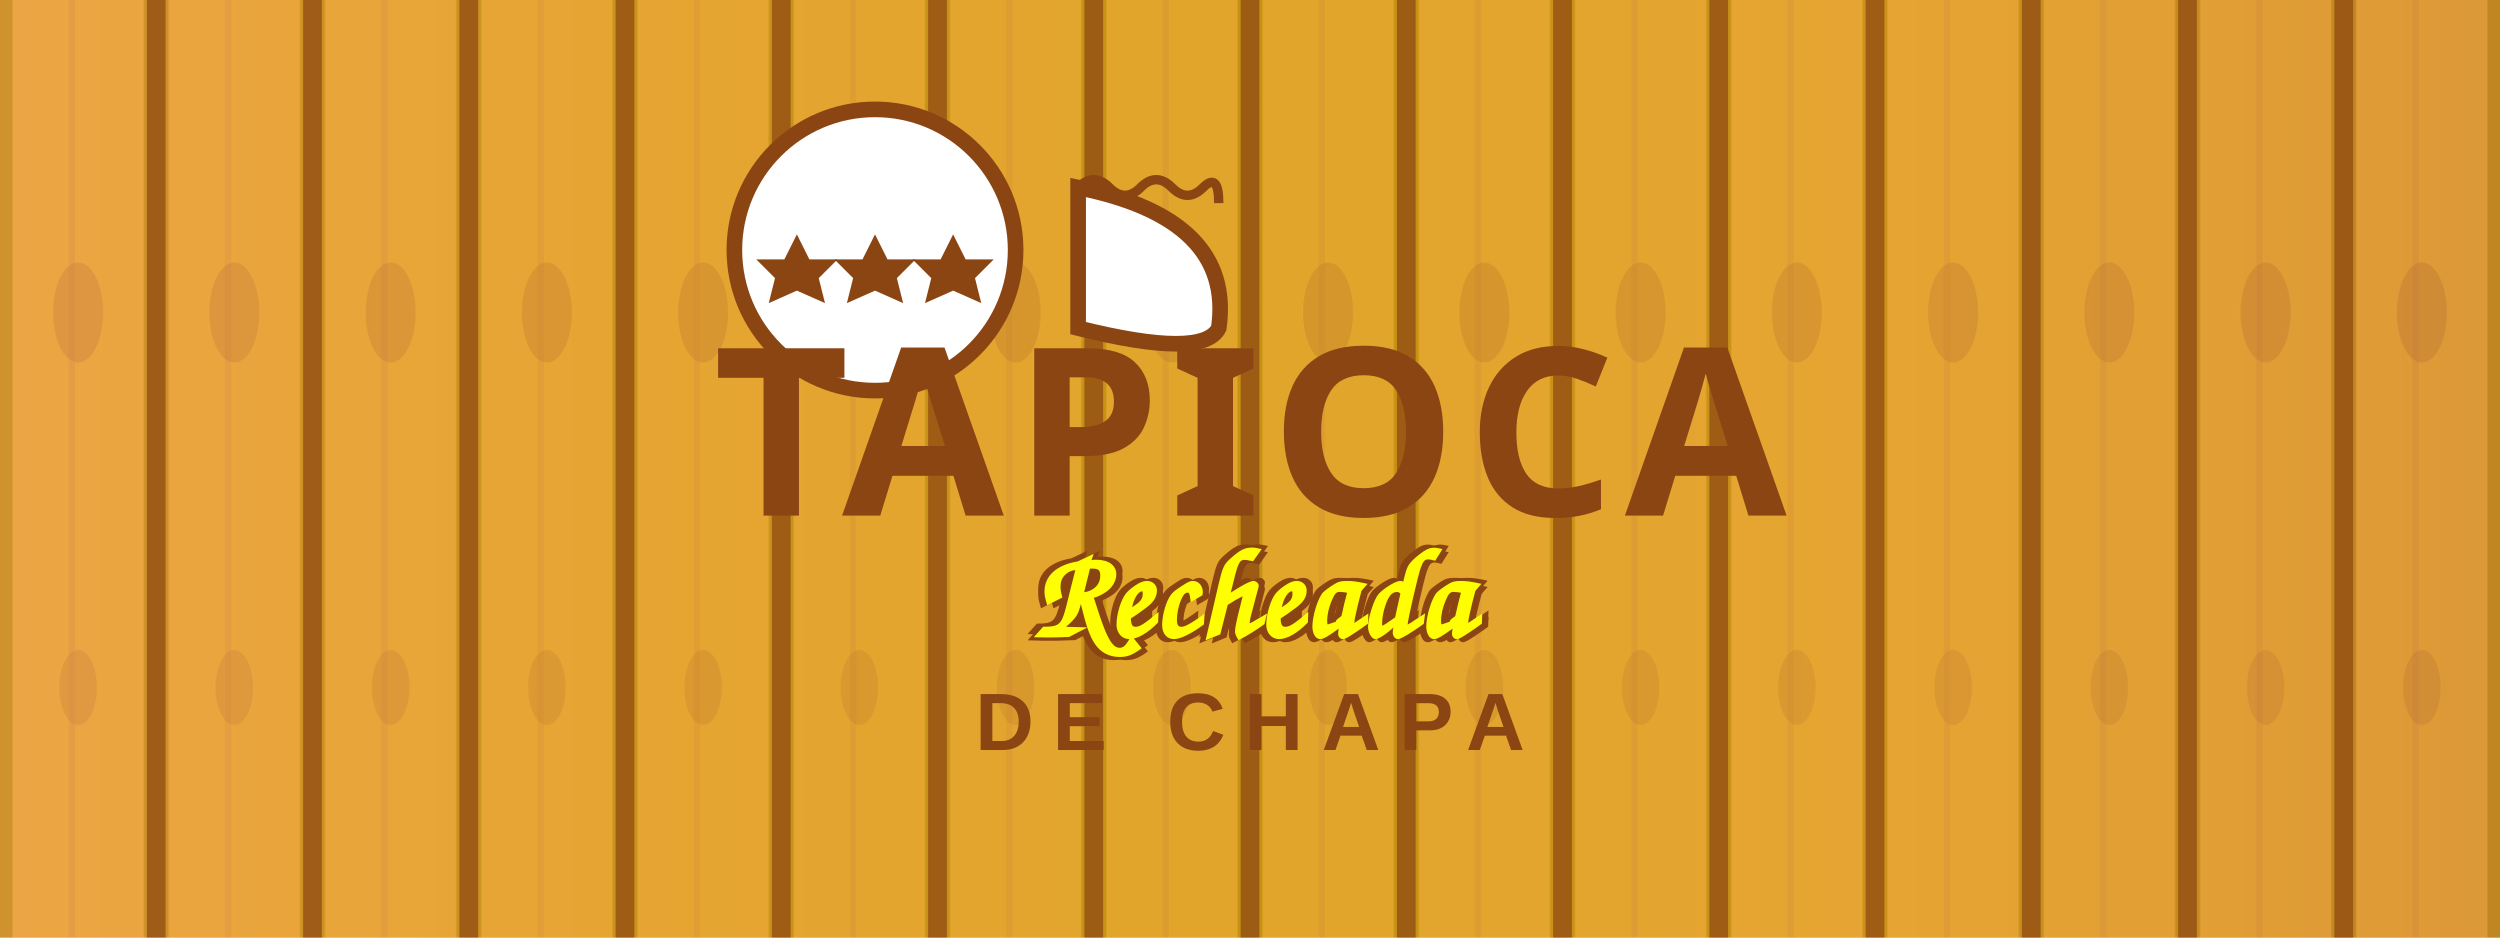
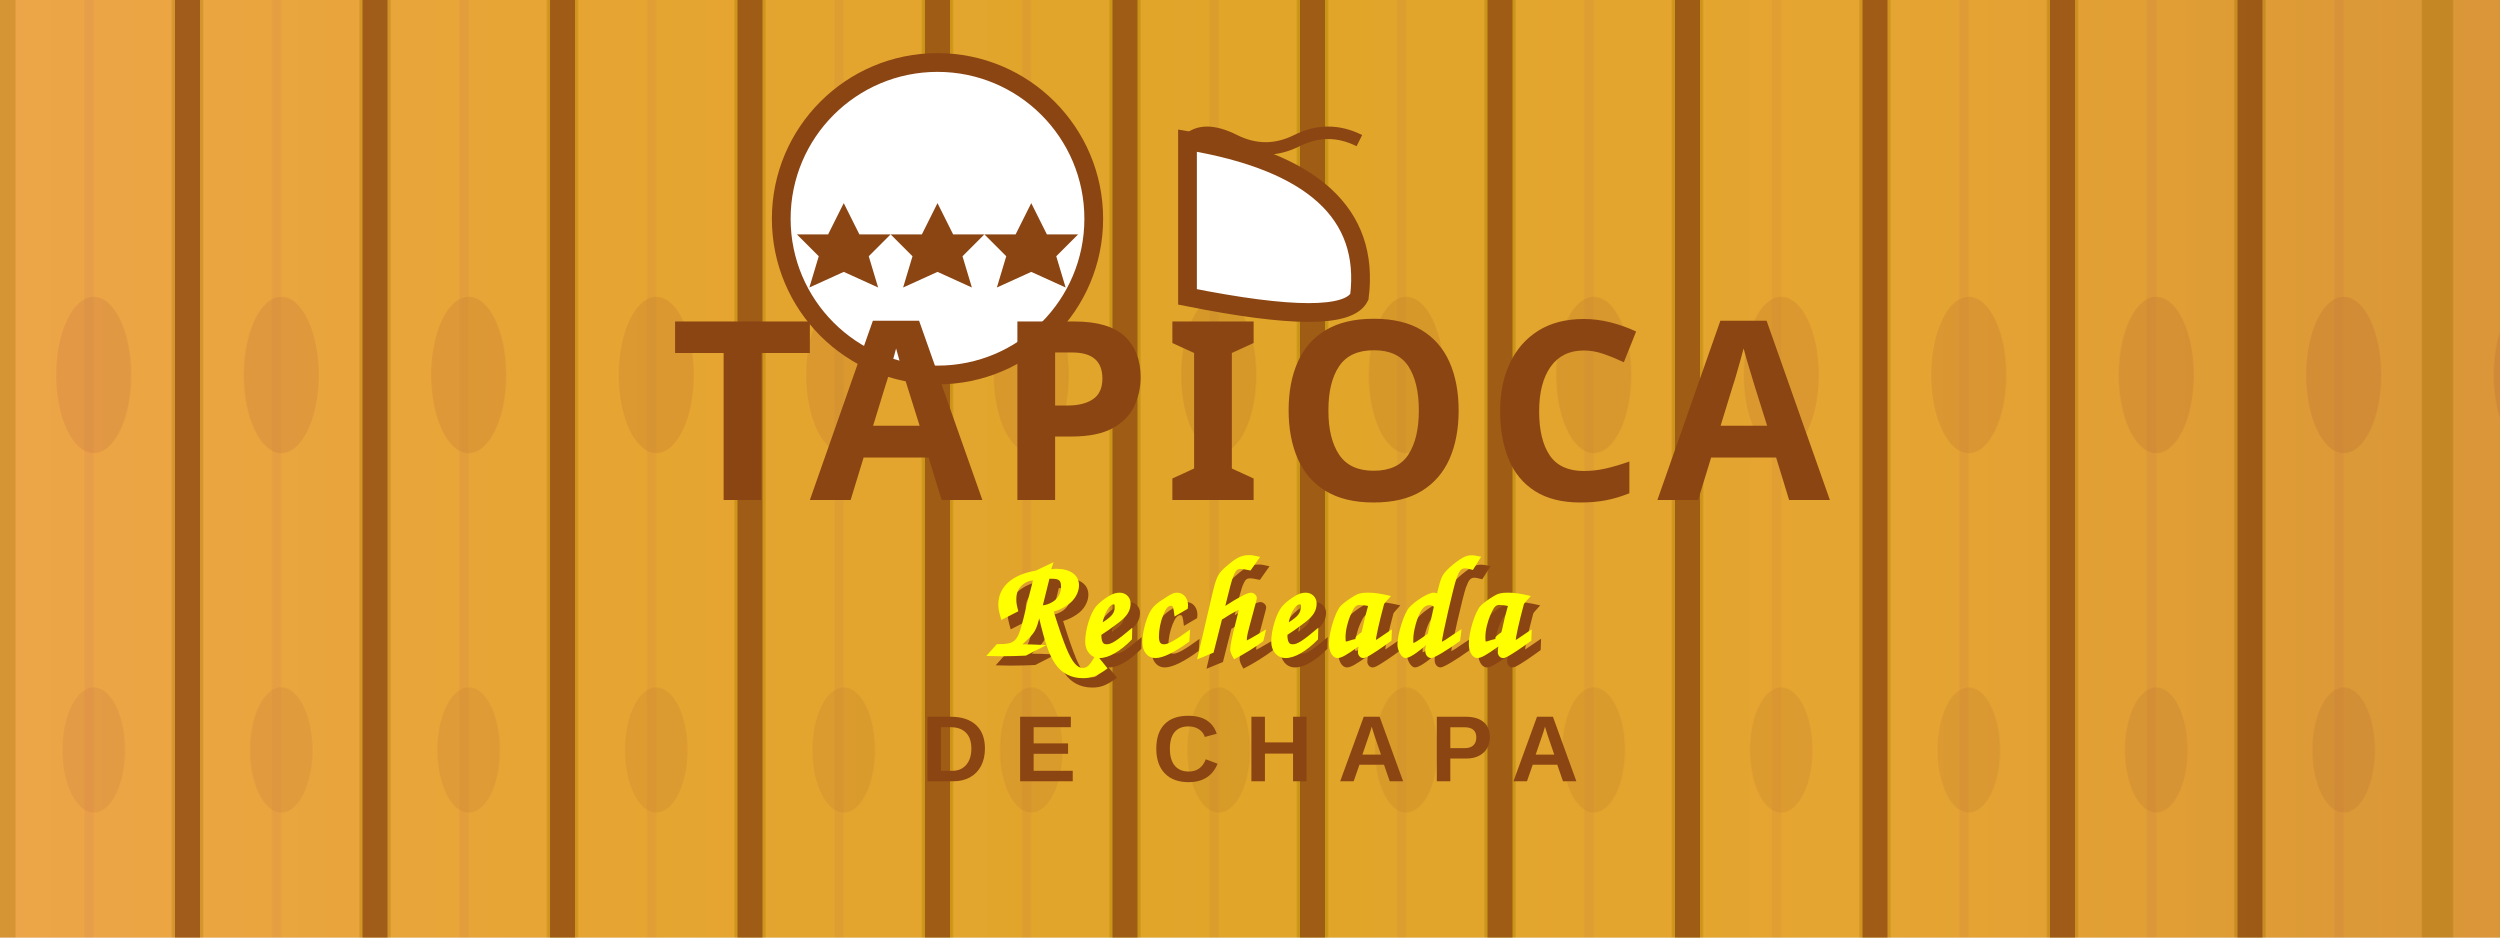
<svg xmlns="http://www.w3.org/2000/svg" width="800" height="300" viewBox="0 0 800 300">
  <defs>
-     <pattern id="finalWoodBg" patternUnits="userSpaceOnUse" width="50" height="300">
-       <rect width="50" height="300" fill="#E6A532" />
-       <rect x="0" y="0" width="4" height="300" fill="#B8860B" />
-       <rect x="46" y="0" width="4" height="300" fill="#B8860B" />
-       <rect x="22" y="0" width="2" height="300" fill="#CD853F" opacity="0.4" />
-       <ellipse cx="25" cy="100" rx="8" ry="16" fill="#A0522D" opacity="0.3" />
-       <ellipse cx="25" cy="220" rx="6" ry="12" fill="#A0522D" opacity="0.25" />
+     <pattern id="woodPattern" patternUnits="userSpaceOnUse" width="60" height="300">
+       <rect width="60" height="300" fill="#E6A532" />
+       <rect x="0" y="0" width="5" height="300" fill="#B8860B" />
+       <rect x="55" y="0" width="5" height="300" fill="#B8860B" />
+       <rect x="27" y="0" width="3" height="300" fill="#CD853F" opacity="0.4" />
+       <ellipse cx="30" cy="120" rx="12" ry="25" fill="#A0522D" opacity="0.3" />
+       <ellipse cx="30" cy="240" rx="10" ry="20" fill="#A0522D" opacity="0.25" />
    </pattern>
-     <linearGradient id="finalBgGradient" x1="0%" y1="0%" x2="100%" y2="0%">
+     <linearGradient id="bgGradient" x1="0%" y1="0%" x2="100%" y2="0%">
      <stop offset="0%" style="stop-color:#F4A460" />
      <stop offset="25%" style="stop-color:#E6A532" />
      <stop offset="50%" style="stop-color:#DAA520" />
      <stop offset="75%" style="stop-color:#E6A532" />
      <stop offset="100%" style="stop-color:#CD853F" />
    </linearGradient>
  </defs>
-   <rect width="800" height="300" fill="url(#finalBgGradient)" />
-   <rect width="800" height="300" fill="url(#finalWoodBg)" opacity="0.6" />
-   <g stroke="#8B4513" stroke-width="6" opacity="0.7">
-     <line x1="50" y1="0" x2="50" y2="300" />
-     <line x1="100" y1="0" x2="100" y2="300" />
-     <line x1="150" y1="0" x2="150" y2="300" />
-     <line x1="200" y1="0" x2="200" y2="300" />
-     <line x1="250" y1="0" x2="250" y2="300" />
+   <rect width="800" height="300" fill="url(#bgGradient)" />
+   <rect width="800" height="300" fill="url(#woodPattern)" opacity="0.5" />
+   <g stroke="#8B4513" stroke-width="8" opacity="0.7">
+     <line x1="60" y1="0" x2="60" y2="300" />
+     <line x1="120" y1="0" x2="120" y2="300" />
+     <line x1="180" y1="0" x2="180" y2="300" />
+     <line x1="240" y1="0" x2="240" y2="300" />
    <line x1="300" y1="0" x2="300" y2="300" />
-     <line x1="350" y1="0" x2="350" y2="300" />
-     <line x1="400" y1="0" x2="400" y2="300" />
-     <line x1="450" y1="0" x2="450" y2="300" />
-     <line x1="500" y1="0" x2="500" y2="300" />
-     <line x1="550" y1="0" x2="550" y2="300" />
+     <line x1="360" y1="0" x2="360" y2="300" />
+     <line x1="420" y1="0" x2="420" y2="300" />
+     <line x1="480" y1="0" x2="480" y2="300" />
+     <line x1="540" y1="0" x2="540" y2="300" />
    <line x1="600" y1="0" x2="600" y2="300" />
-     <line x1="650" y1="0" x2="650" y2="300" />
-     <line x1="700" y1="0" x2="700" y2="300" />
-     <line x1="750" y1="0" x2="750" y2="300" />
+     <line x1="660" y1="0" x2="660" y2="300" />
+     <line x1="720" y1="0" x2="720" y2="300" />
  </g>
-   <circle cx="280" cy="80" r="45" fill="white" stroke="#8B4513" stroke-width="5" />
+   <circle cx="300" cy="70" r="50" fill="white" stroke="#8B4513" stroke-width="6" />
  <g fill="#8B4513">
-     <polygon points="255,75 259,83 268,83 262,89 264,97 255,93 246,97 248,89 242,83 251,83" />
-     <polygon points="280,75 284,83 293,83 287,89 289,97 280,93 271,97 273,89 267,83 276,83" />
-     <polygon points="305,75 309,83 318,83 312,89 314,97 305,93 296,97 298,89 292,83 301,83" />
+     <polygon points="270,65 275,75 285,75 278,82 281,92 270,87 259,92 262,82 255,75 265,75" />
+     <polygon points="300,65 305,75 315,75 308,82 311,92 300,87 289,92 292,82 285,75 295,75" />
+     <polygon points="330,65 335,75 345,75 338,82 341,92 330,87 319,92 322,82 315,75 325,75" />
  </g>
-   <path d="M 345 60 Q 395 70 390 105 Q 385 115 345 105 Z" fill="white" stroke="#8B4513" stroke-width="5" />
-   <path d="M 345 60 Q 350 55 355 60 Q 360 65 365 60 Q 370 55 375 60 Q 380 65 385 60 Q 390 55 390 65" fill="none" stroke="#8B4513" stroke-width="3" />
-   <text x="400" y="165" font-family="Arial Black, sans-serif" font-size="75" font-weight="900" text-anchor="middle" fill="#8B4513" letter-spacing="3px">TAPIOCA</text>
-   <text x="402" y="205" font-family="Brush Script MT, cursive" font-size="40" font-weight="bold" text-anchor="middle" fill="#8B4513" font-style="italic" letter-spacing="1px">Recheada</text>
-   <text x="398" y="203" font-family="Brush Script MT, cursive" font-size="40" font-weight="bold" text-anchor="middle" fill="#8B4513" font-style="italic" letter-spacing="1px">Recheada</text>
-   <text x="402" y="203" font-family="Brush Script MT, cursive" font-size="40" font-weight="bold" text-anchor="middle" fill="#8B4513" font-style="italic" letter-spacing="1px">Recheada</text>
-   <text x="398" y="205" font-family="Brush Script MT, cursive" font-size="40" font-weight="bold" text-anchor="middle" fill="#8B4513" font-style="italic" letter-spacing="1px">Recheada</text>
-   <text x="400" y="204" font-family="Brush Script MT, cursive" font-size="40" font-weight="bold" text-anchor="middle" fill="#FFFF00" font-style="italic" letter-spacing="1px">Recheada</text>
-   <text x="400" y="240" font-family="Arial, sans-serif" font-size="26" font-weight="bold" text-anchor="middle" fill="#8B4513" letter-spacing="6px">DE CHAPA</text>
+   <path d="M 380 45 Q 440 55 435 95 Q 430 105 380 95 Z" fill="white" stroke="#8B4513" stroke-width="6" />
+   <path d="M 380 45 Q 385 40 395 45 Q 405 50 415 45 Q 425 40 435 45" fill="none" stroke="#8B4513" stroke-width="4" />
+   <text x="400" y="160" font-family="Arial Black, sans-serif" font-size="80" font-weight="900" text-anchor="middle" fill="#8B4513" letter-spacing="4px">TAPIOCA</text>
+   <text x="403" y="213" font-family="Brush Script MT, cursive" font-size="45" font-weight="bold" text-anchor="middle" fill="#8B4513" font-style="italic" letter-spacing="3px">Recheada</text>
+   <text x="400" y="210" font-family="Brush Script MT, cursive" font-size="45" font-weight="bold" text-anchor="middle" fill="#FFFF00" font-style="italic" letter-spacing="3px">Recheada</text>
+   <text x="400" y="250" font-family="Arial, sans-serif" font-size="30" font-weight="bold" text-anchor="middle" fill="#8B4513" letter-spacing="8px">DE CHAPA</text>
</svg>
